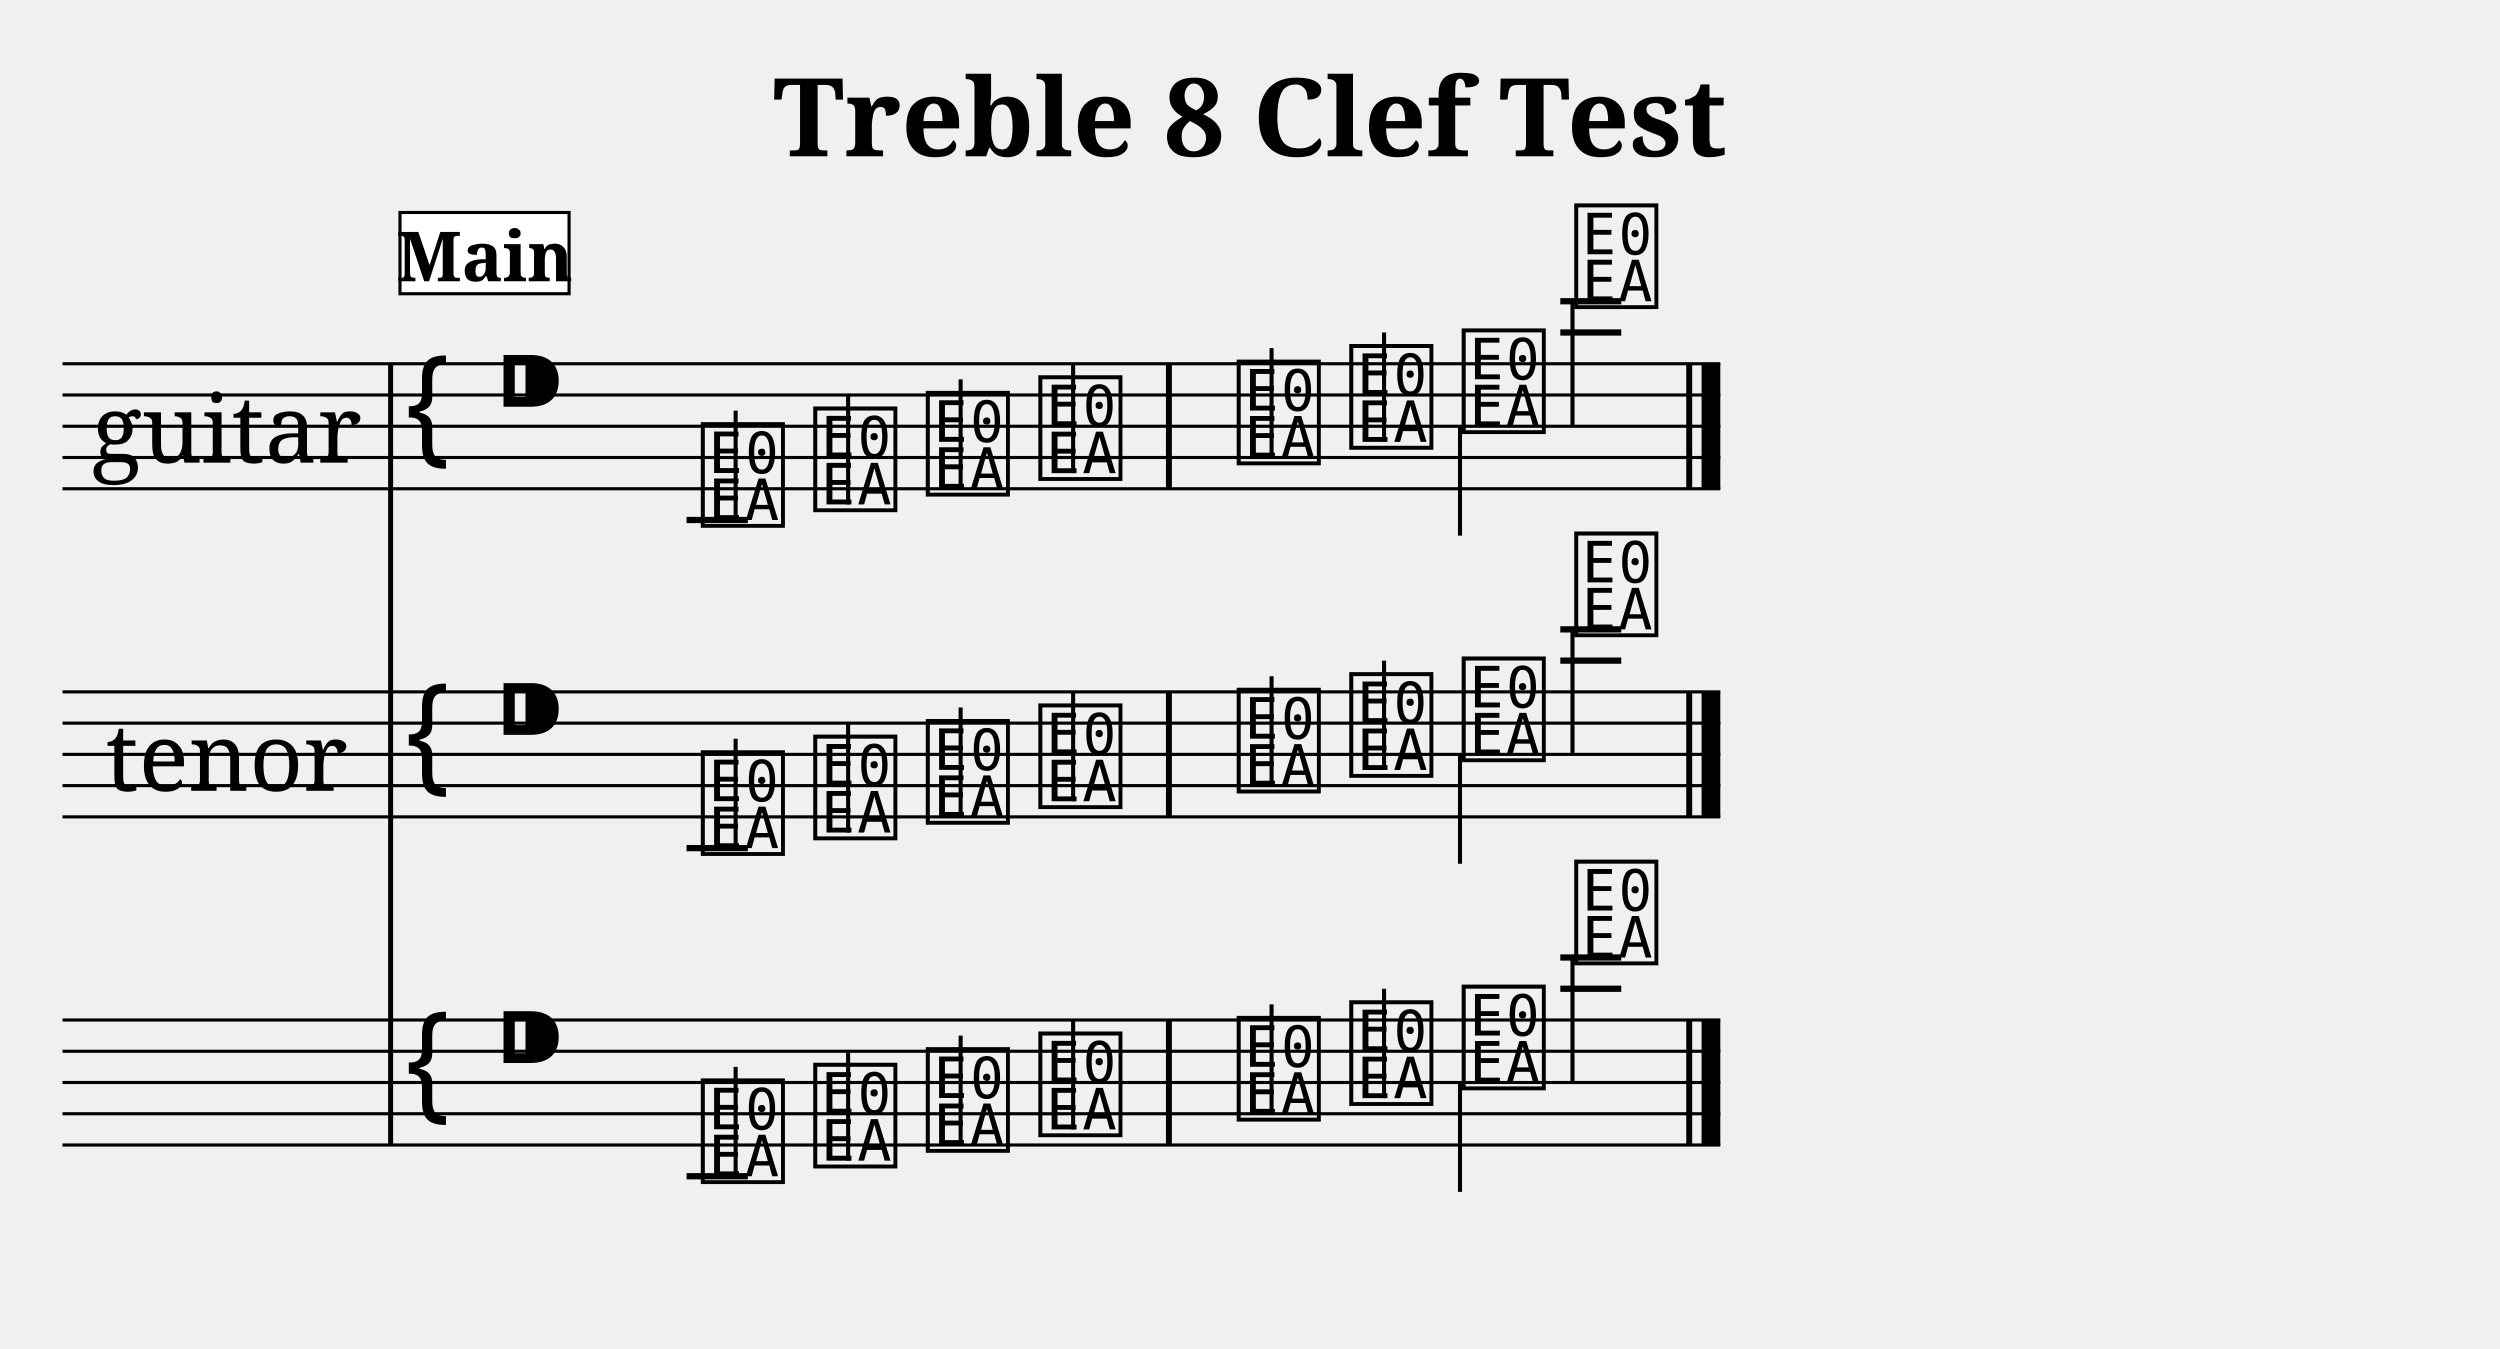
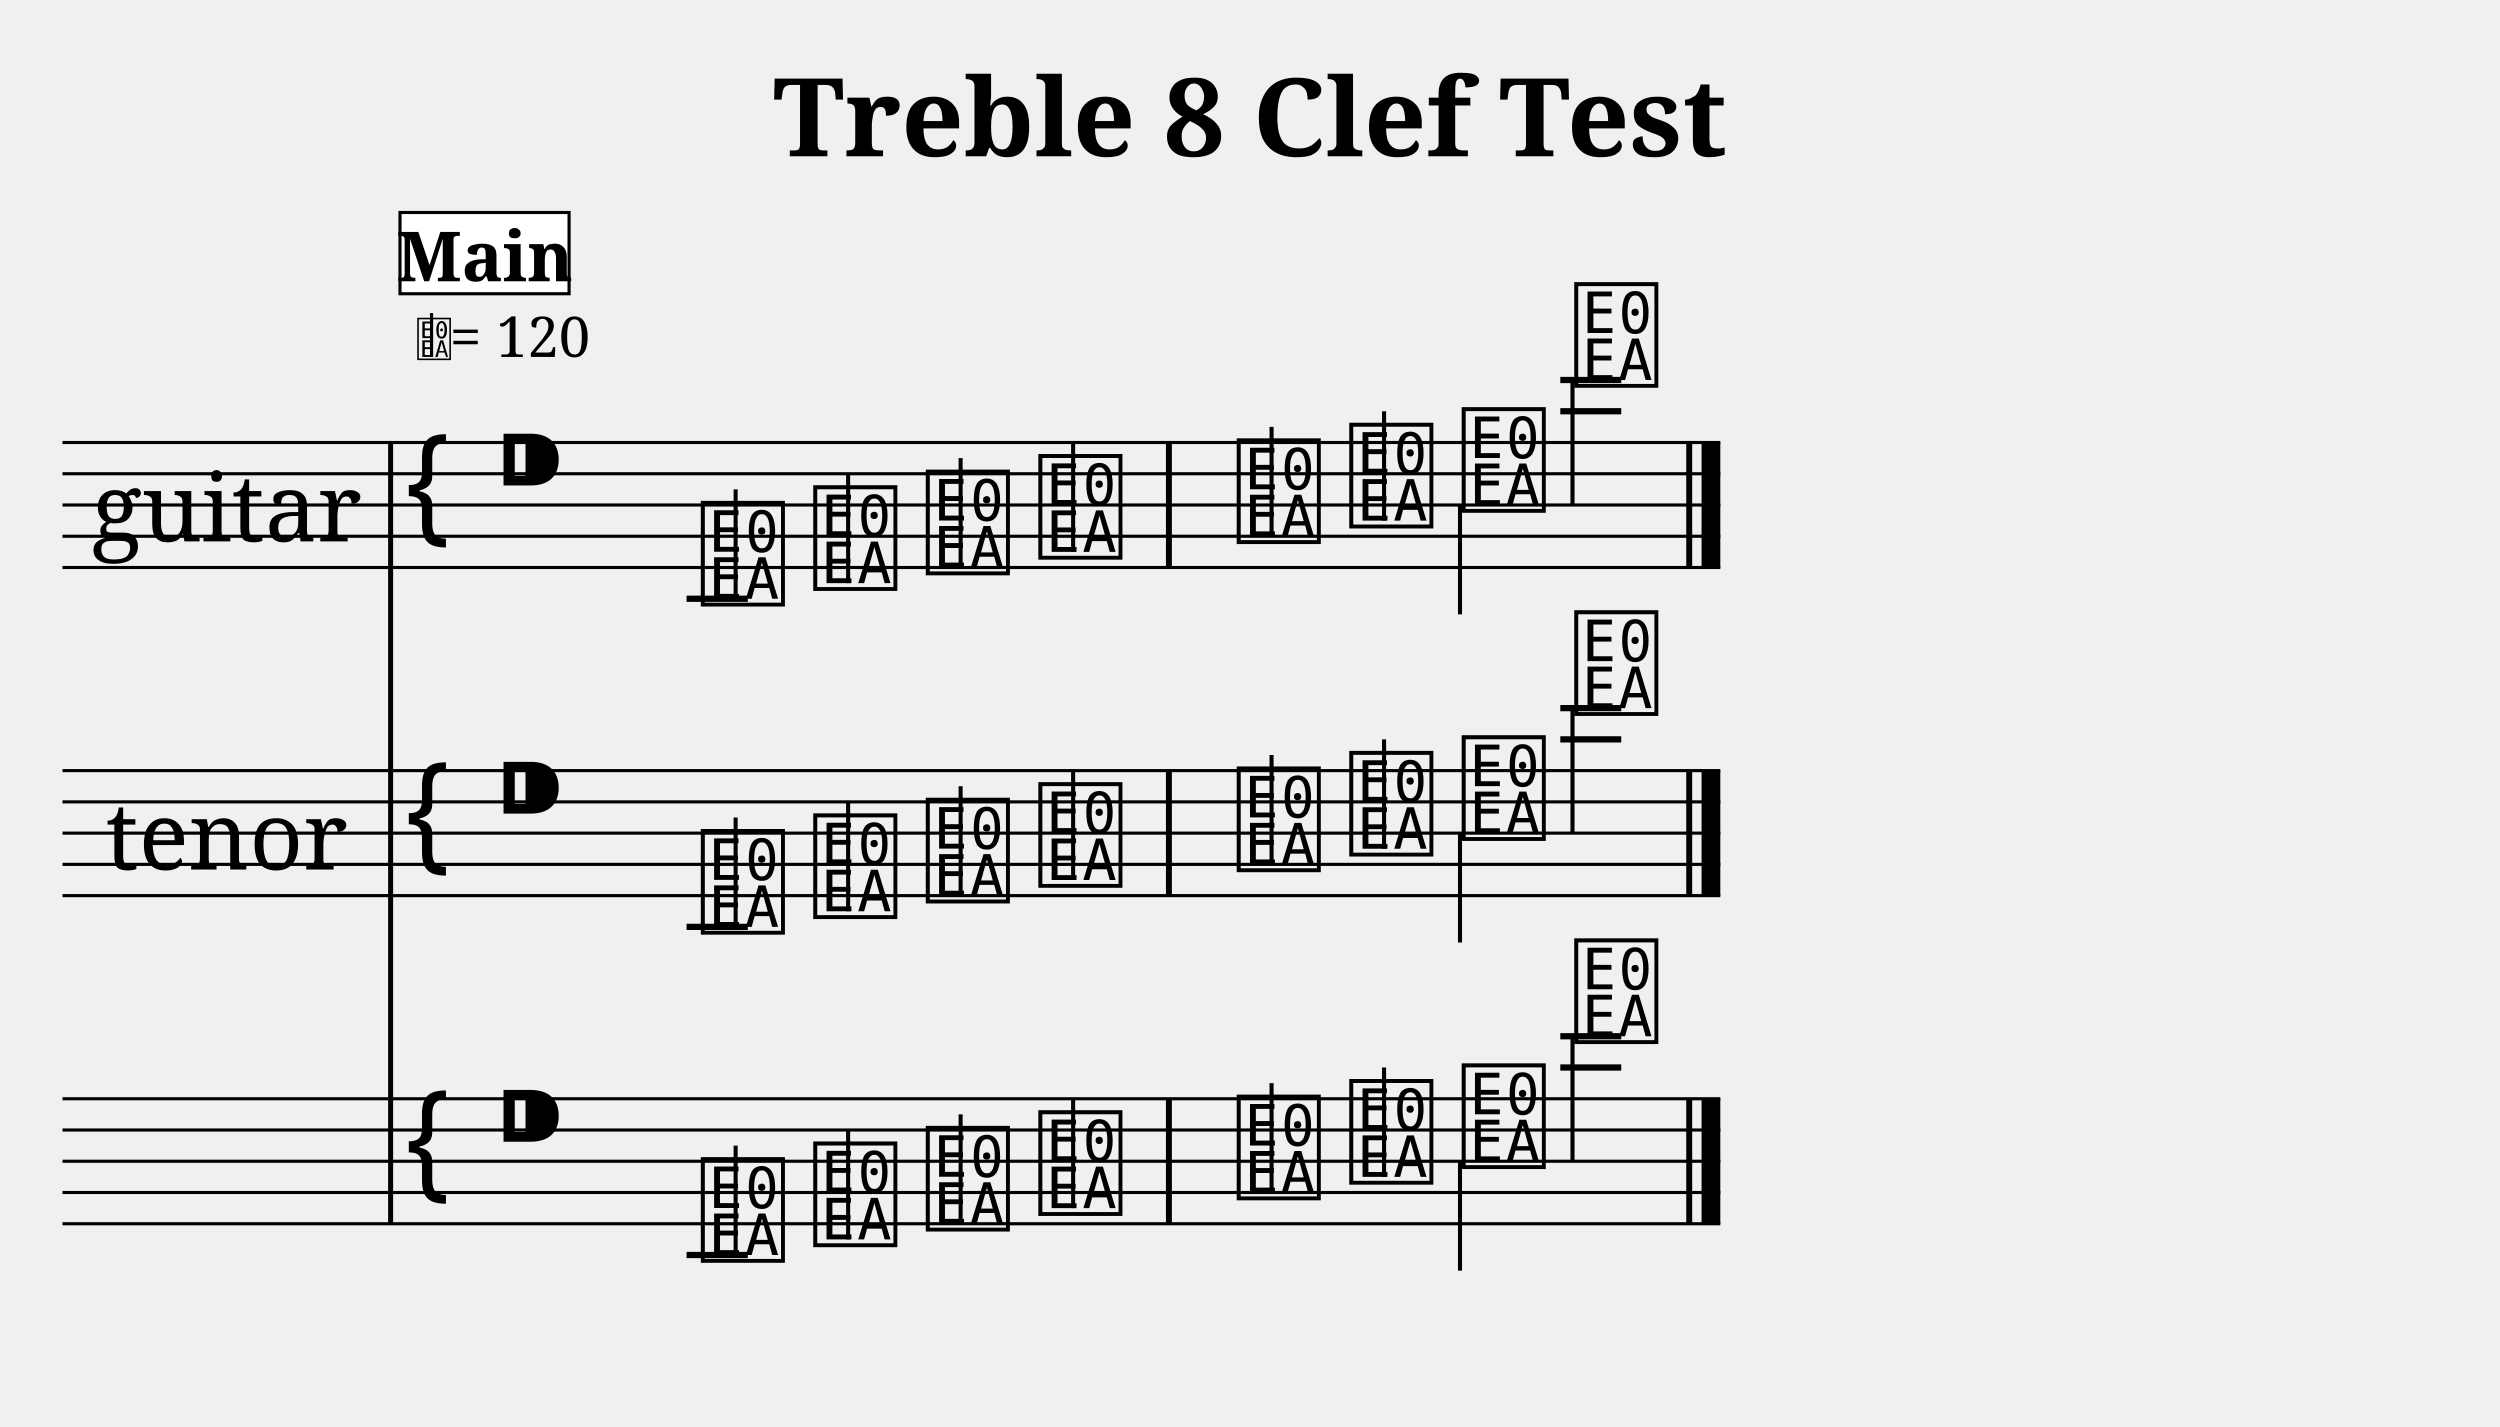
- <svg xmlns="http://www.w3.org/2000/svg" width="800.0" height="431.4" viewBox="0 0 80.00 43.14">
+ <svg xmlns="http://www.w3.org/2000/svg" width="800.0" height="456.6" viewBox="0 0 80.00 45.66">
  <style>
  @font-face { font-family: 'Emmentaler'; src: local('Emmentaler'); }
  .music { font-family: 'Emmentaler', serif; }
</style>
  <text x="40.00" y="5.00" font-size="3.49" font-family="serif" font-weight="bold" text-anchor="middle">Treble 8 Clef Test</text>
  <g transform="translate(2.00,0.00) scale(1,1)">
-     <text x="5.25" y="13.64" font-size="3.00" font-family="serif" text-anchor="middle" dominant-baseline="central">guitar</text>
-     <text x="5.25" y="24.14" font-size="3.00" font-family="serif" text-anchor="middle" dominant-baseline="central">tenor</text>
-     <line x1="10.50" y1="11.64" x2="10.50" y2="36.64" stroke="#000000" stroke-width="0.160" />
-     <line x1="0.00" y1="11.64" x2="53.05" y2="11.64" stroke="#000000" stroke-width="0.100" />
-     <line x1="0.00" y1="12.64" x2="53.05" y2="12.64" stroke="#000000" stroke-width="0.100" />
-     <line x1="0.00" y1="13.64" x2="53.05" y2="13.64" stroke="#000000" stroke-width="0.100" />
-     <line x1="0.00" y1="14.64" x2="53.05" y2="14.64" stroke="#000000" stroke-width="0.100" />
-     <line x1="0.00" y1="15.64" x2="53.05" y2="15.64" stroke="#000000" stroke-width="0.100" />
-     <text class="music" x="10.80" y="14.64" font-size="4.00"></text>
-     <text class="music" x="13.80" y="13.64" font-size="4.00"></text>
-     <line x1="19.97" y1="16.64" x2="21.93" y2="16.64" stroke="#000000" stroke-width="0.200" />
-     <line x1="47.93" y1="10.64" x2="49.88" y2="10.64" stroke="#000000" stroke-width="0.200" />
-     <line x1="47.93" y1="9.64" x2="49.88" y2="9.64" stroke="#000000" stroke-width="0.200" />
-     <text class="music" x="20.30" y="16.64" font-size="4.00" data-pos="219"></text>
-     <line x1="21.54" y1="16.64" x2="21.54" y2="13.14" stroke="#000000" stroke-width="0.130" />
-     <text class="music" x="23.90" y="16.14" font-size="4.00" data-pos="226"></text>
-     <line x1="25.14" y1="16.14" x2="25.14" y2="12.64" stroke="#000000" stroke-width="0.130" />
-     <text class="music" x="27.50" y="15.64" font-size="4.00" data-pos="228"></text>
-     <line x1="28.74" y1="15.64" x2="28.74" y2="12.14" stroke="#000000" stroke-width="0.130" />
-     <text class="music" x="31.10" y="15.14" font-size="4.00" data-pos="230"></text>
-     <line x1="32.34" y1="15.14" x2="32.34" y2="11.64" stroke="#000000" stroke-width="0.130" />
-     <text class="music" x="37.45" y="14.64" font-size="4.00" data-pos="234"></text>
-     <line x1="38.69" y1="14.64" x2="38.69" y2="11.14" stroke="#000000" stroke-width="0.130" />
-     <text class="music" x="41.05" y="14.14" font-size="4.00" data-pos="236"></text>
-     <line x1="42.29" y1="14.14" x2="42.29" y2="10.64" stroke="#000000" stroke-width="0.130" />
-     <text class="music" x="44.65" y="13.64" font-size="4.00" data-pos="238"></text>
-     <line x1="44.72" y1="13.64" x2="44.72" y2="17.14" stroke="#000000" stroke-width="0.130" />
-     <text class="music" x="48.25" y="9.64" font-size="4.00" data-pos="240"></text>
-     <line x1="48.32" y1="9.64" x2="48.32" y2="13.64" stroke="#000000" stroke-width="0.130" />
-     <rect x="35.31" y="11.64" width="0.19" height="4.00" fill="#000000" />
-     <rect x="51.96" y="11.64" width="0.19" height="4.00" fill="#000000" />
-     <rect x="52.45" y="11.64" width="0.60" height="4.00" fill="#000000" />
-     <line x1="0.00" y1="22.14" x2="53.05" y2="22.14" stroke="#000000" stroke-width="0.100" />
-     <line x1="0.00" y1="23.14" x2="53.05" y2="23.14" stroke="#000000" stroke-width="0.100" />
-     <line x1="0.00" y1="24.14" x2="53.05" y2="24.14" stroke="#000000" stroke-width="0.100" />
-     <line x1="0.00" y1="25.14" x2="53.05" y2="25.14" stroke="#000000" stroke-width="0.100" />
-     <line x1="0.00" y1="26.14" x2="53.05" y2="26.14" stroke="#000000" stroke-width="0.100" />
-     <text class="music" x="10.80" y="25.14" font-size="4.00"></text>
-     <text class="music" x="13.80" y="24.14" font-size="4.00"></text>
-     <line x1="19.97" y1="27.14" x2="21.93" y2="27.14" stroke="#000000" stroke-width="0.200" />
-     <line x1="47.93" y1="21.14" x2="49.88" y2="21.14" stroke="#000000" stroke-width="0.200" />
-     <line x1="47.93" y1="20.14" x2="49.88" y2="20.14" stroke="#000000" stroke-width="0.200" />
-     <text class="music" x="20.30" y="27.14" font-size="4.00" data-pos="260"></text>
-     <line x1="21.54" y1="27.14" x2="21.54" y2="23.64" stroke="#000000" stroke-width="0.130" />
-     <text class="music" x="23.90" y="26.64" font-size="4.00" data-pos="267"></text>
-     <line x1="25.14" y1="26.64" x2="25.14" y2="23.14" stroke="#000000" stroke-width="0.130" />
-     <text class="music" x="27.50" y="26.14" font-size="4.00" data-pos="269"></text>
-     <line x1="28.74" y1="26.14" x2="28.74" y2="22.64" stroke="#000000" stroke-width="0.130" />
-     <text class="music" x="31.10" y="25.64" font-size="4.00" data-pos="271"></text>
-     <line x1="32.34" y1="25.64" x2="32.34" y2="22.14" stroke="#000000" stroke-width="0.130" />
-     <text class="music" x="37.45" y="25.14" font-size="4.00" data-pos="275"></text>
-     <line x1="38.69" y1="25.14" x2="38.69" y2="21.64" stroke="#000000" stroke-width="0.130" />
-     <text class="music" x="41.05" y="24.64" font-size="4.00" data-pos="277"></text>
-     <line x1="42.29" y1="24.64" x2="42.29" y2="21.14" stroke="#000000" stroke-width="0.130" />
-     <text class="music" x="44.65" y="24.14" font-size="4.00" data-pos="279"></text>
-     <line x1="44.72" y1="24.14" x2="44.72" y2="27.64" stroke="#000000" stroke-width="0.130" />
-     <text class="music" x="48.25" y="20.14" font-size="4.00" data-pos="281"></text>
-     <line x1="48.32" y1="20.14" x2="48.32" y2="24.14" stroke="#000000" stroke-width="0.130" />
-     <rect x="35.31" y="22.14" width="0.19" height="4.00" fill="#000000" />
-     <rect x="51.96" y="22.14" width="0.19" height="4.00" fill="#000000" />
-     <rect x="52.45" y="22.14" width="0.60" height="4.00" fill="#000000" />
-     <line x1="0.00" y1="32.64" x2="53.05" y2="32.64" stroke="#000000" stroke-width="0.100" />
-     <line x1="0.00" y1="33.64" x2="53.05" y2="33.64" stroke="#000000" stroke-width="0.100" />
-     <line x1="0.00" y1="34.64" x2="53.05" y2="34.64" stroke="#000000" stroke-width="0.100" />
-     <line x1="0.00" y1="35.64" x2="53.05" y2="35.64" stroke="#000000" stroke-width="0.100" />
-     <line x1="0.00" y1="36.64" x2="53.05" y2="36.64" stroke="#000000" stroke-width="0.100" />
-     <text class="music" x="10.80" y="35.64" font-size="4.00"></text>
-     <text class="music" x="13.80" y="34.64" font-size="4.00"></text>
-     <line x1="19.97" y1="37.64" x2="21.93" y2="37.64" stroke="#000000" stroke-width="0.200" />
-     <line x1="47.93" y1="31.64" x2="49.88" y2="31.64" stroke="#000000" stroke-width="0.200" />
-     <line x1="47.93" y1="30.64" x2="49.88" y2="30.64" stroke="#000000" stroke-width="0.200" />
-     <text class="music" x="20.30" y="37.64" font-size="4.00" data-pos="300"></text>
-     <line x1="21.54" y1="37.64" x2="21.54" y2="34.14" stroke="#000000" stroke-width="0.130" />
-     <text class="music" x="23.90" y="37.14" font-size="4.00" data-pos="307"></text>
-     <line x1="25.14" y1="37.14" x2="25.14" y2="33.64" stroke="#000000" stroke-width="0.130" />
-     <text class="music" x="27.50" y="36.64" font-size="4.00" data-pos="309"></text>
-     <line x1="28.74" y1="36.64" x2="28.74" y2="33.14" stroke="#000000" stroke-width="0.130" />
-     <text class="music" x="31.10" y="36.14" font-size="4.00" data-pos="311"></text>
-     <line x1="32.34" y1="36.14" x2="32.34" y2="32.64" stroke="#000000" stroke-width="0.130" />
-     <text class="music" x="37.45" y="35.64" font-size="4.00" data-pos="315"></text>
-     <line x1="38.69" y1="35.64" x2="38.69" y2="32.14" stroke="#000000" stroke-width="0.130" />
-     <text class="music" x="41.05" y="35.14" font-size="4.00" data-pos="317"></text>
-     <line x1="42.29" y1="35.14" x2="42.29" y2="31.64" stroke="#000000" stroke-width="0.130" />
-     <text class="music" x="44.65" y="34.64" font-size="4.00" data-pos="319"></text>
-     <line x1="44.72" y1="34.64" x2="44.72" y2="38.14" stroke="#000000" stroke-width="0.130" />
-     <text class="music" x="48.25" y="30.64" font-size="4.00" data-pos="321"></text>
-     <line x1="48.32" y1="30.64" x2="48.32" y2="34.64" stroke="#000000" stroke-width="0.130" />
-     <rect x="35.31" y="32.64" width="0.19" height="4.00" fill="#000000" />
-     <rect x="51.96" y="32.64" width="0.19" height="4.00" fill="#000000" />
-     <rect x="52.45" y="32.64" width="0.60" height="4.00" fill="#000000" />
+     <text x="5.25" y="16.16" font-size="3.00" font-family="serif" text-anchor="middle" dominant-baseline="central">guitar</text>
+     <text x="5.25" y="26.66" font-size="3.00" font-family="serif" text-anchor="middle" dominant-baseline="central">tenor</text>
+     <line x1="10.50" y1="14.16" x2="10.50" y2="39.16" stroke="#000000" stroke-width="0.160" />
+     <line x1="0.00" y1="14.16" x2="53.05" y2="14.16" stroke="#000000" stroke-width="0.100" />
+     <line x1="0.00" y1="15.16" x2="53.05" y2="15.16" stroke="#000000" stroke-width="0.100" />
+     <line x1="0.00" y1="16.16" x2="53.05" y2="16.16" stroke="#000000" stroke-width="0.100" />
+     <line x1="0.00" y1="17.16" x2="53.05" y2="17.16" stroke="#000000" stroke-width="0.100" />
+     <line x1="0.00" y1="18.16" x2="53.05" y2="18.16" stroke="#000000" stroke-width="0.100" />
+     <text class="music" x="10.80" y="17.16" font-size="4.00"></text>
+     <text class="music" x="13.80" y="16.16" font-size="4.00"></text>
+     <line x1="19.97" y1="19.16" x2="21.93" y2="19.16" stroke="#000000" stroke-width="0.200" />
+     <line x1="47.93" y1="13.16" x2="49.88" y2="13.16" stroke="#000000" stroke-width="0.200" />
+     <line x1="47.93" y1="12.16" x2="49.88" y2="12.16" stroke="#000000" stroke-width="0.200" />
+     <text class="music" x="20.30" y="19.16" font-size="4.00" data-pos="219"></text>
+     <line x1="21.54" y1="19.16" x2="21.54" y2="15.66" stroke="#000000" stroke-width="0.130" />
+     <text class="music" x="23.90" y="18.66" font-size="4.00" data-pos="226"></text>
+     <line x1="25.14" y1="18.66" x2="25.14" y2="15.16" stroke="#000000" stroke-width="0.130" />
+     <text class="music" x="27.50" y="18.16" font-size="4.00" data-pos="228"></text>
+     <line x1="28.74" y1="18.16" x2="28.74" y2="14.66" stroke="#000000" stroke-width="0.130" />
+     <text class="music" x="31.10" y="17.66" font-size="4.00" data-pos="230"></text>
+     <line x1="32.34" y1="17.66" x2="32.34" y2="14.16" stroke="#000000" stroke-width="0.130" />
+     <text class="music" x="37.45" y="17.16" font-size="4.00" data-pos="234"></text>
+     <line x1="38.69" y1="17.16" x2="38.69" y2="13.66" stroke="#000000" stroke-width="0.130" />
+     <text class="music" x="41.05" y="16.66" font-size="4.00" data-pos="236"></text>
+     <line x1="42.29" y1="16.66" x2="42.29" y2="13.16" stroke="#000000" stroke-width="0.130" />
+     <text class="music" x="44.65" y="16.16" font-size="4.00" data-pos="238"></text>
+     <line x1="44.72" y1="16.16" x2="44.72" y2="19.66" stroke="#000000" stroke-width="0.130" />
+     <text class="music" x="48.25" y="12.16" font-size="4.00" data-pos="240"></text>
+     <line x1="48.32" y1="12.16" x2="48.32" y2="16.16" stroke="#000000" stroke-width="0.130" />
+     <rect x="35.31" y="14.16" width="0.19" height="4.00" fill="#000000" />
+     <rect x="51.96" y="14.16" width="0.19" height="4.00" fill="#000000" />
+     <rect x="52.45" y="14.16" width="0.60" height="4.00" fill="#000000" />
+     <line x1="0.00" y1="24.66" x2="53.05" y2="24.66" stroke="#000000" stroke-width="0.100" />
+     <line x1="0.00" y1="25.66" x2="53.05" y2="25.66" stroke="#000000" stroke-width="0.100" />
+     <line x1="0.00" y1="26.66" x2="53.05" y2="26.66" stroke="#000000" stroke-width="0.100" />
+     <line x1="0.00" y1="27.66" x2="53.05" y2="27.66" stroke="#000000" stroke-width="0.100" />
+     <line x1="0.00" y1="28.66" x2="53.05" y2="28.66" stroke="#000000" stroke-width="0.100" />
+     <text class="music" x="10.80" y="27.66" font-size="4.00"></text>
+     <text class="music" x="13.80" y="26.66" font-size="4.00"></text>
+     <line x1="19.97" y1="29.66" x2="21.93" y2="29.66" stroke="#000000" stroke-width="0.200" />
+     <line x1="47.93" y1="23.66" x2="49.88" y2="23.66" stroke="#000000" stroke-width="0.200" />
+     <line x1="47.93" y1="22.66" x2="49.88" y2="22.66" stroke="#000000" stroke-width="0.200" />
+     <text class="music" x="20.30" y="29.66" font-size="4.00" data-pos="260"></text>
+     <line x1="21.54" y1="29.66" x2="21.54" y2="26.16" stroke="#000000" stroke-width="0.130" />
+     <text class="music" x="23.90" y="29.16" font-size="4.00" data-pos="267"></text>
+     <line x1="25.14" y1="29.16" x2="25.14" y2="25.66" stroke="#000000" stroke-width="0.130" />
+     <text class="music" x="27.50" y="28.66" font-size="4.00" data-pos="269"></text>
+     <line x1="28.74" y1="28.66" x2="28.74" y2="25.16" stroke="#000000" stroke-width="0.130" />
+     <text class="music" x="31.10" y="28.16" font-size="4.00" data-pos="271"></text>
+     <line x1="32.34" y1="28.16" x2="32.34" y2="24.66" stroke="#000000" stroke-width="0.130" />
+     <text class="music" x="37.45" y="27.66" font-size="4.00" data-pos="275"></text>
+     <line x1="38.69" y1="27.66" x2="38.69" y2="24.16" stroke="#000000" stroke-width="0.130" />
+     <text class="music" x="41.05" y="27.16" font-size="4.00" data-pos="277"></text>
+     <line x1="42.29" y1="27.16" x2="42.29" y2="23.66" stroke="#000000" stroke-width="0.130" />
+     <text class="music" x="44.65" y="26.66" font-size="4.00" data-pos="279"></text>
+     <line x1="44.72" y1="26.66" x2="44.72" y2="30.16" stroke="#000000" stroke-width="0.130" />
+     <text class="music" x="48.25" y="22.66" font-size="4.00" data-pos="281"></text>
+     <line x1="48.32" y1="22.66" x2="48.32" y2="26.66" stroke="#000000" stroke-width="0.130" />
+     <rect x="35.31" y="24.66" width="0.19" height="4.00" fill="#000000" />
+     <rect x="51.96" y="24.66" width="0.19" height="4.00" fill="#000000" />
+     <rect x="52.45" y="24.66" width="0.60" height="4.00" fill="#000000" />
+     <line x1="0.00" y1="35.16" x2="53.05" y2="35.16" stroke="#000000" stroke-width="0.100" />
+     <line x1="0.00" y1="36.16" x2="53.05" y2="36.16" stroke="#000000" stroke-width="0.100" />
+     <line x1="0.00" y1="37.16" x2="53.05" y2="37.16" stroke="#000000" stroke-width="0.100" />
+     <line x1="0.00" y1="38.16" x2="53.05" y2="38.16" stroke="#000000" stroke-width="0.100" />
+     <line x1="0.00" y1="39.16" x2="53.05" y2="39.16" stroke="#000000" stroke-width="0.100" />
+     <text class="music" x="10.80" y="38.16" font-size="4.00"></text>
+     <text class="music" x="13.80" y="37.16" font-size="4.00"></text>
+     <line x1="19.97" y1="40.16" x2="21.93" y2="40.16" stroke="#000000" stroke-width="0.200" />
+     <line x1="47.93" y1="34.16" x2="49.88" y2="34.16" stroke="#000000" stroke-width="0.200" />
+     <line x1="47.93" y1="33.16" x2="49.88" y2="33.16" stroke="#000000" stroke-width="0.200" />
+     <text class="music" x="20.30" y="40.16" font-size="4.00" data-pos="300"></text>
+     <line x1="21.54" y1="40.16" x2="21.54" y2="36.66" stroke="#000000" stroke-width="0.130" />
+     <text class="music" x="23.90" y="39.66" font-size="4.00" data-pos="307"></text>
+     <line x1="25.14" y1="39.66" x2="25.14" y2="36.16" stroke="#000000" stroke-width="0.130" />
+     <text class="music" x="27.50" y="39.16" font-size="4.00" data-pos="309"></text>
+     <line x1="28.74" y1="39.16" x2="28.74" y2="35.66" stroke="#000000" stroke-width="0.130" />
+     <text class="music" x="31.10" y="38.66" font-size="4.00" data-pos="311"></text>
+     <line x1="32.34" y1="38.66" x2="32.34" y2="35.16" stroke="#000000" stroke-width="0.130" />
+     <text class="music" x="37.45" y="38.16" font-size="4.00" data-pos="315"></text>
+     <line x1="38.69" y1="38.16" x2="38.69" y2="34.66" stroke="#000000" stroke-width="0.130" />
+     <text class="music" x="41.05" y="37.66" font-size="4.00" data-pos="317"></text>
+     <line x1="42.29" y1="37.66" x2="42.29" y2="34.16" stroke="#000000" stroke-width="0.130" />
+     <text class="music" x="44.65" y="37.16" font-size="4.00" data-pos="319"></text>
+     <line x1="44.72" y1="37.16" x2="44.72" y2="40.66" stroke="#000000" stroke-width="0.130" />
+     <text class="music" x="48.25" y="33.16" font-size="4.00" data-pos="321"></text>
+     <line x1="48.32" y1="33.16" x2="48.32" y2="37.16" stroke="#000000" stroke-width="0.130" />
+     <rect x="35.31" y="35.16" width="0.19" height="4.00" fill="#000000" />
+     <rect x="51.96" y="35.16" width="0.19" height="4.00" fill="#000000" />
+     <rect x="52.45" y="35.16" width="0.60" height="4.00" fill="#000000" />
+     <text class="music" x="11.30" y="11.42" font-size="1.60" data-pos="0"></text>
+     <line x1="11.81" y1="11.42" x2="11.81" y2="10.02" stroke="#000000" stroke-width="0.100" data-pos="0" />
+     <text x="12.40" y="11.42" font-size="1.80" font-family="serif" fill="#000000" data-pos="0">= 120</text>
    <rect x="10.80" y="6.80" width="5.41" height="2.60" fill="#FFFFFF" stroke="#000000" stroke-width="0.100" data-pos="0" />
    <text x="13.51" y="9.00" font-size="2.20" font-family="serif" font-weight="bold" text-anchor="middle" fill="#000000" data-pos="0">Main</text>
  </g>
</svg>
